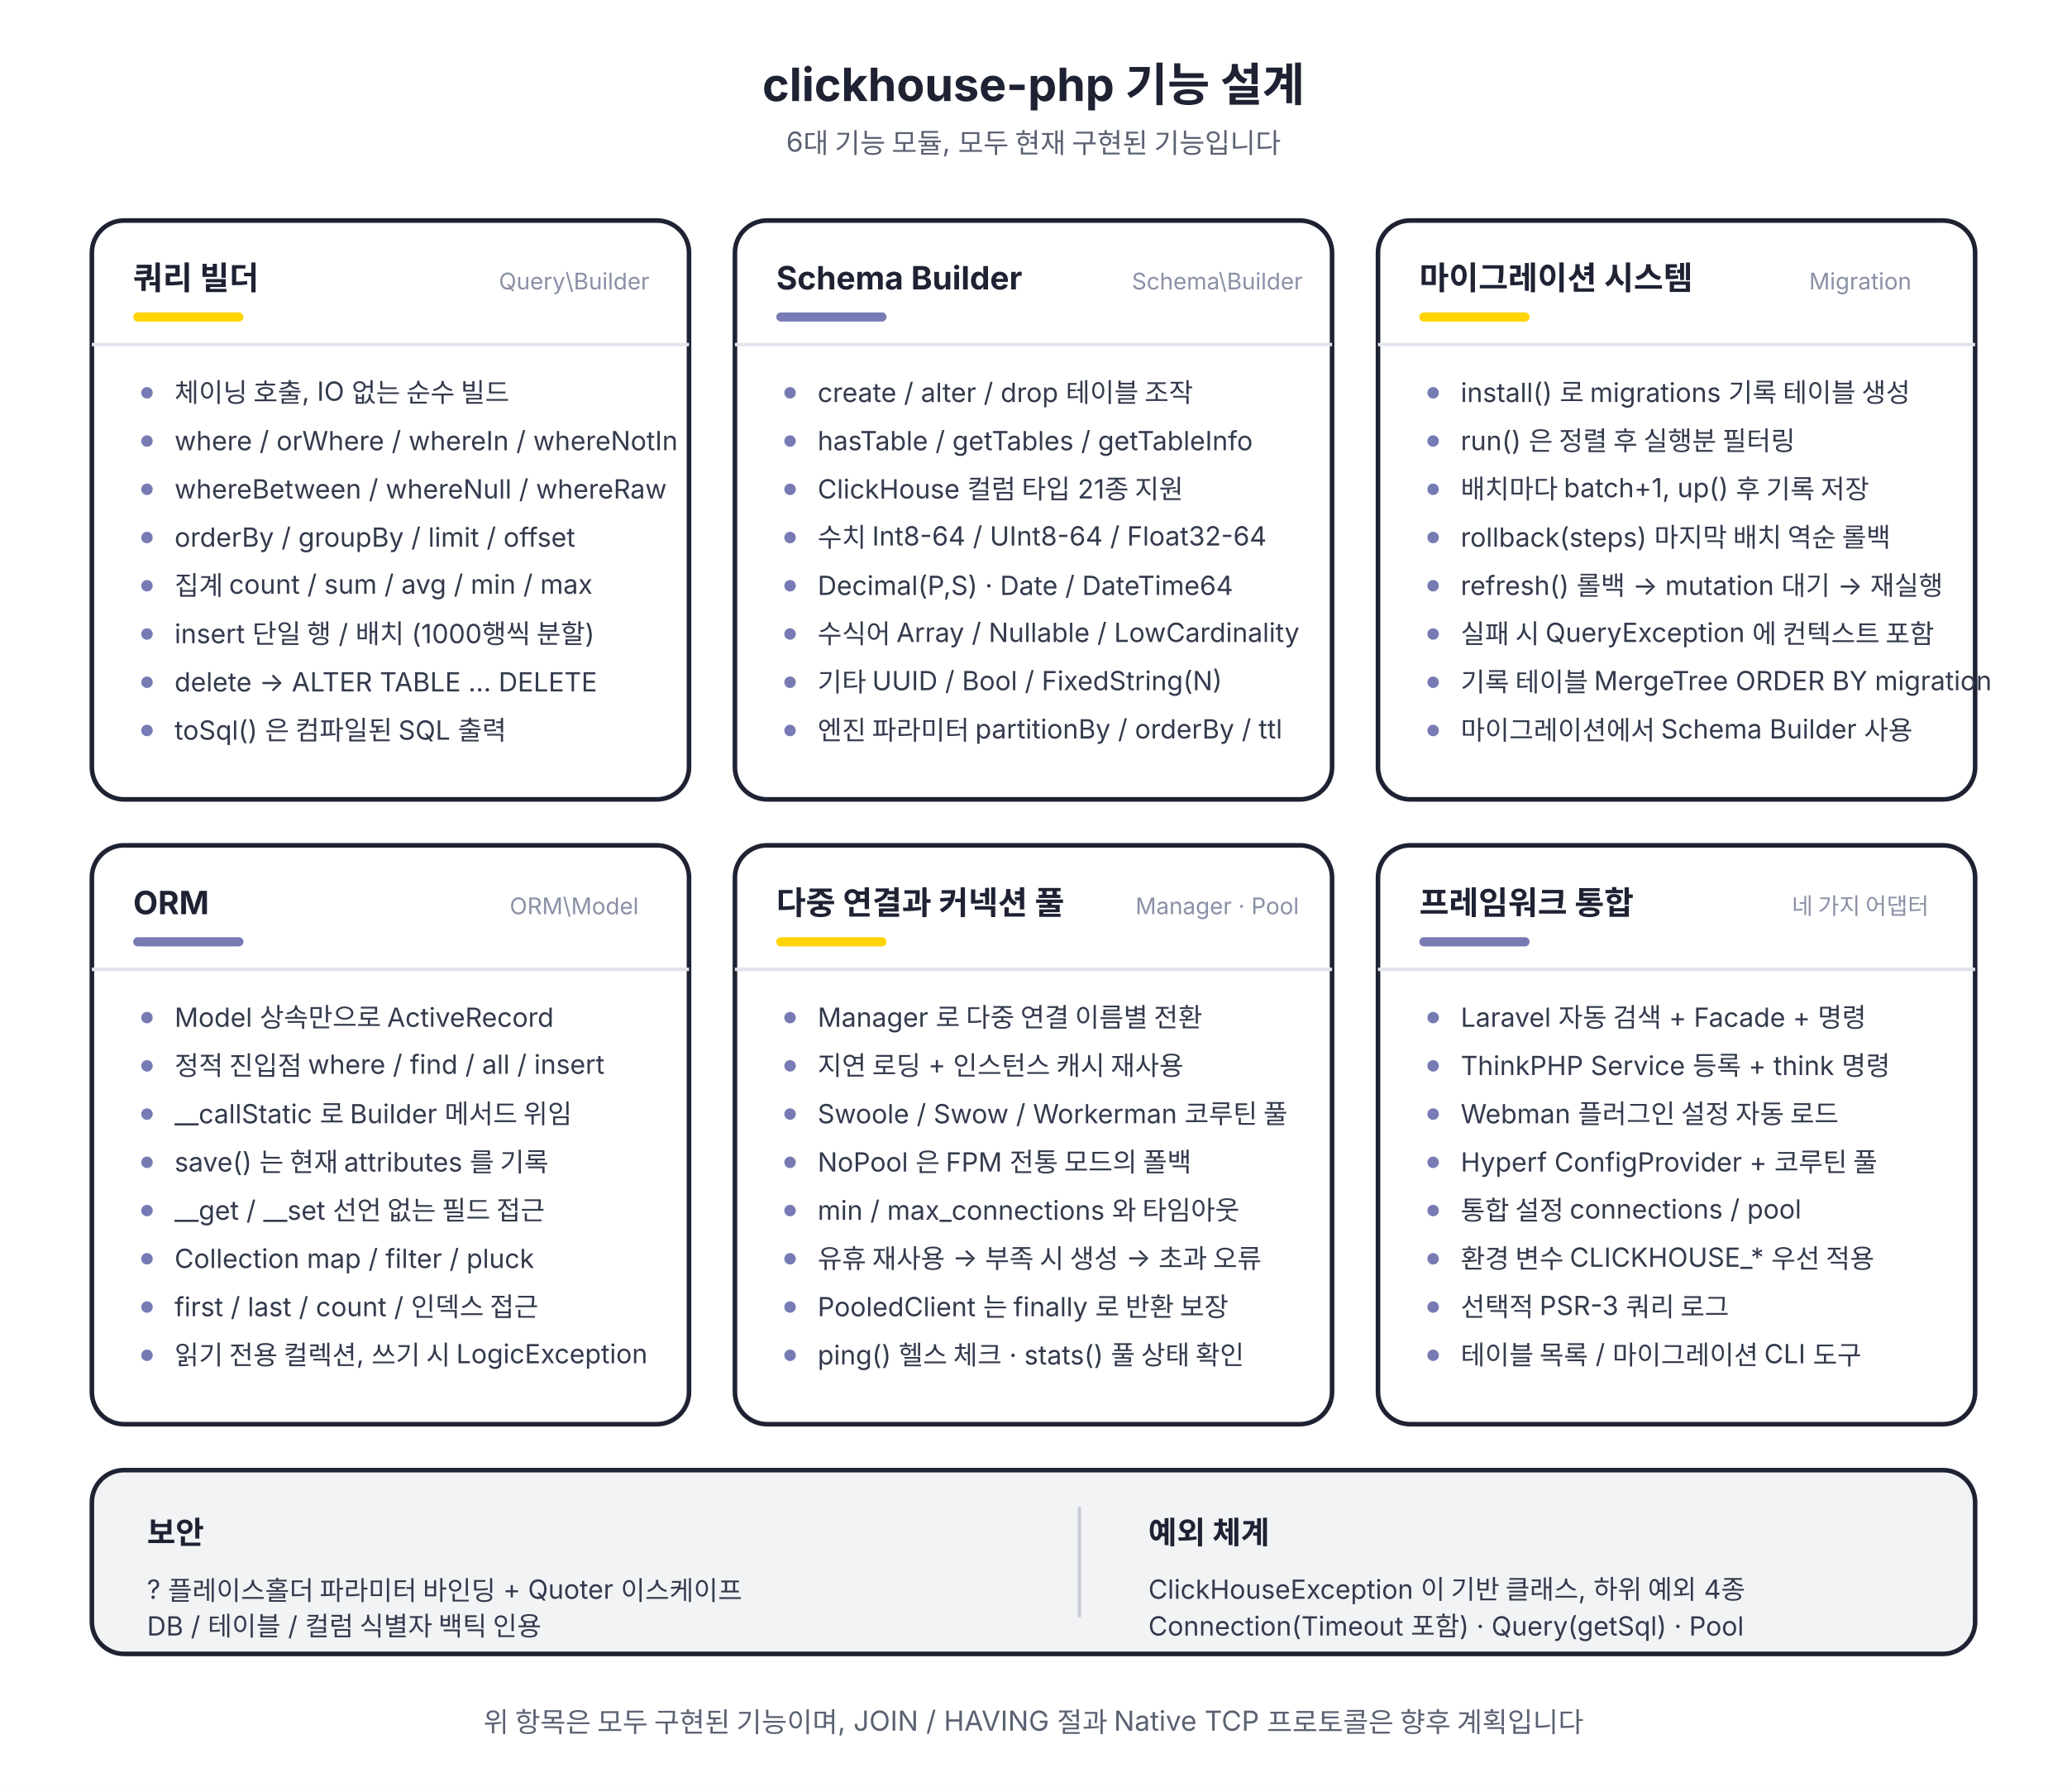
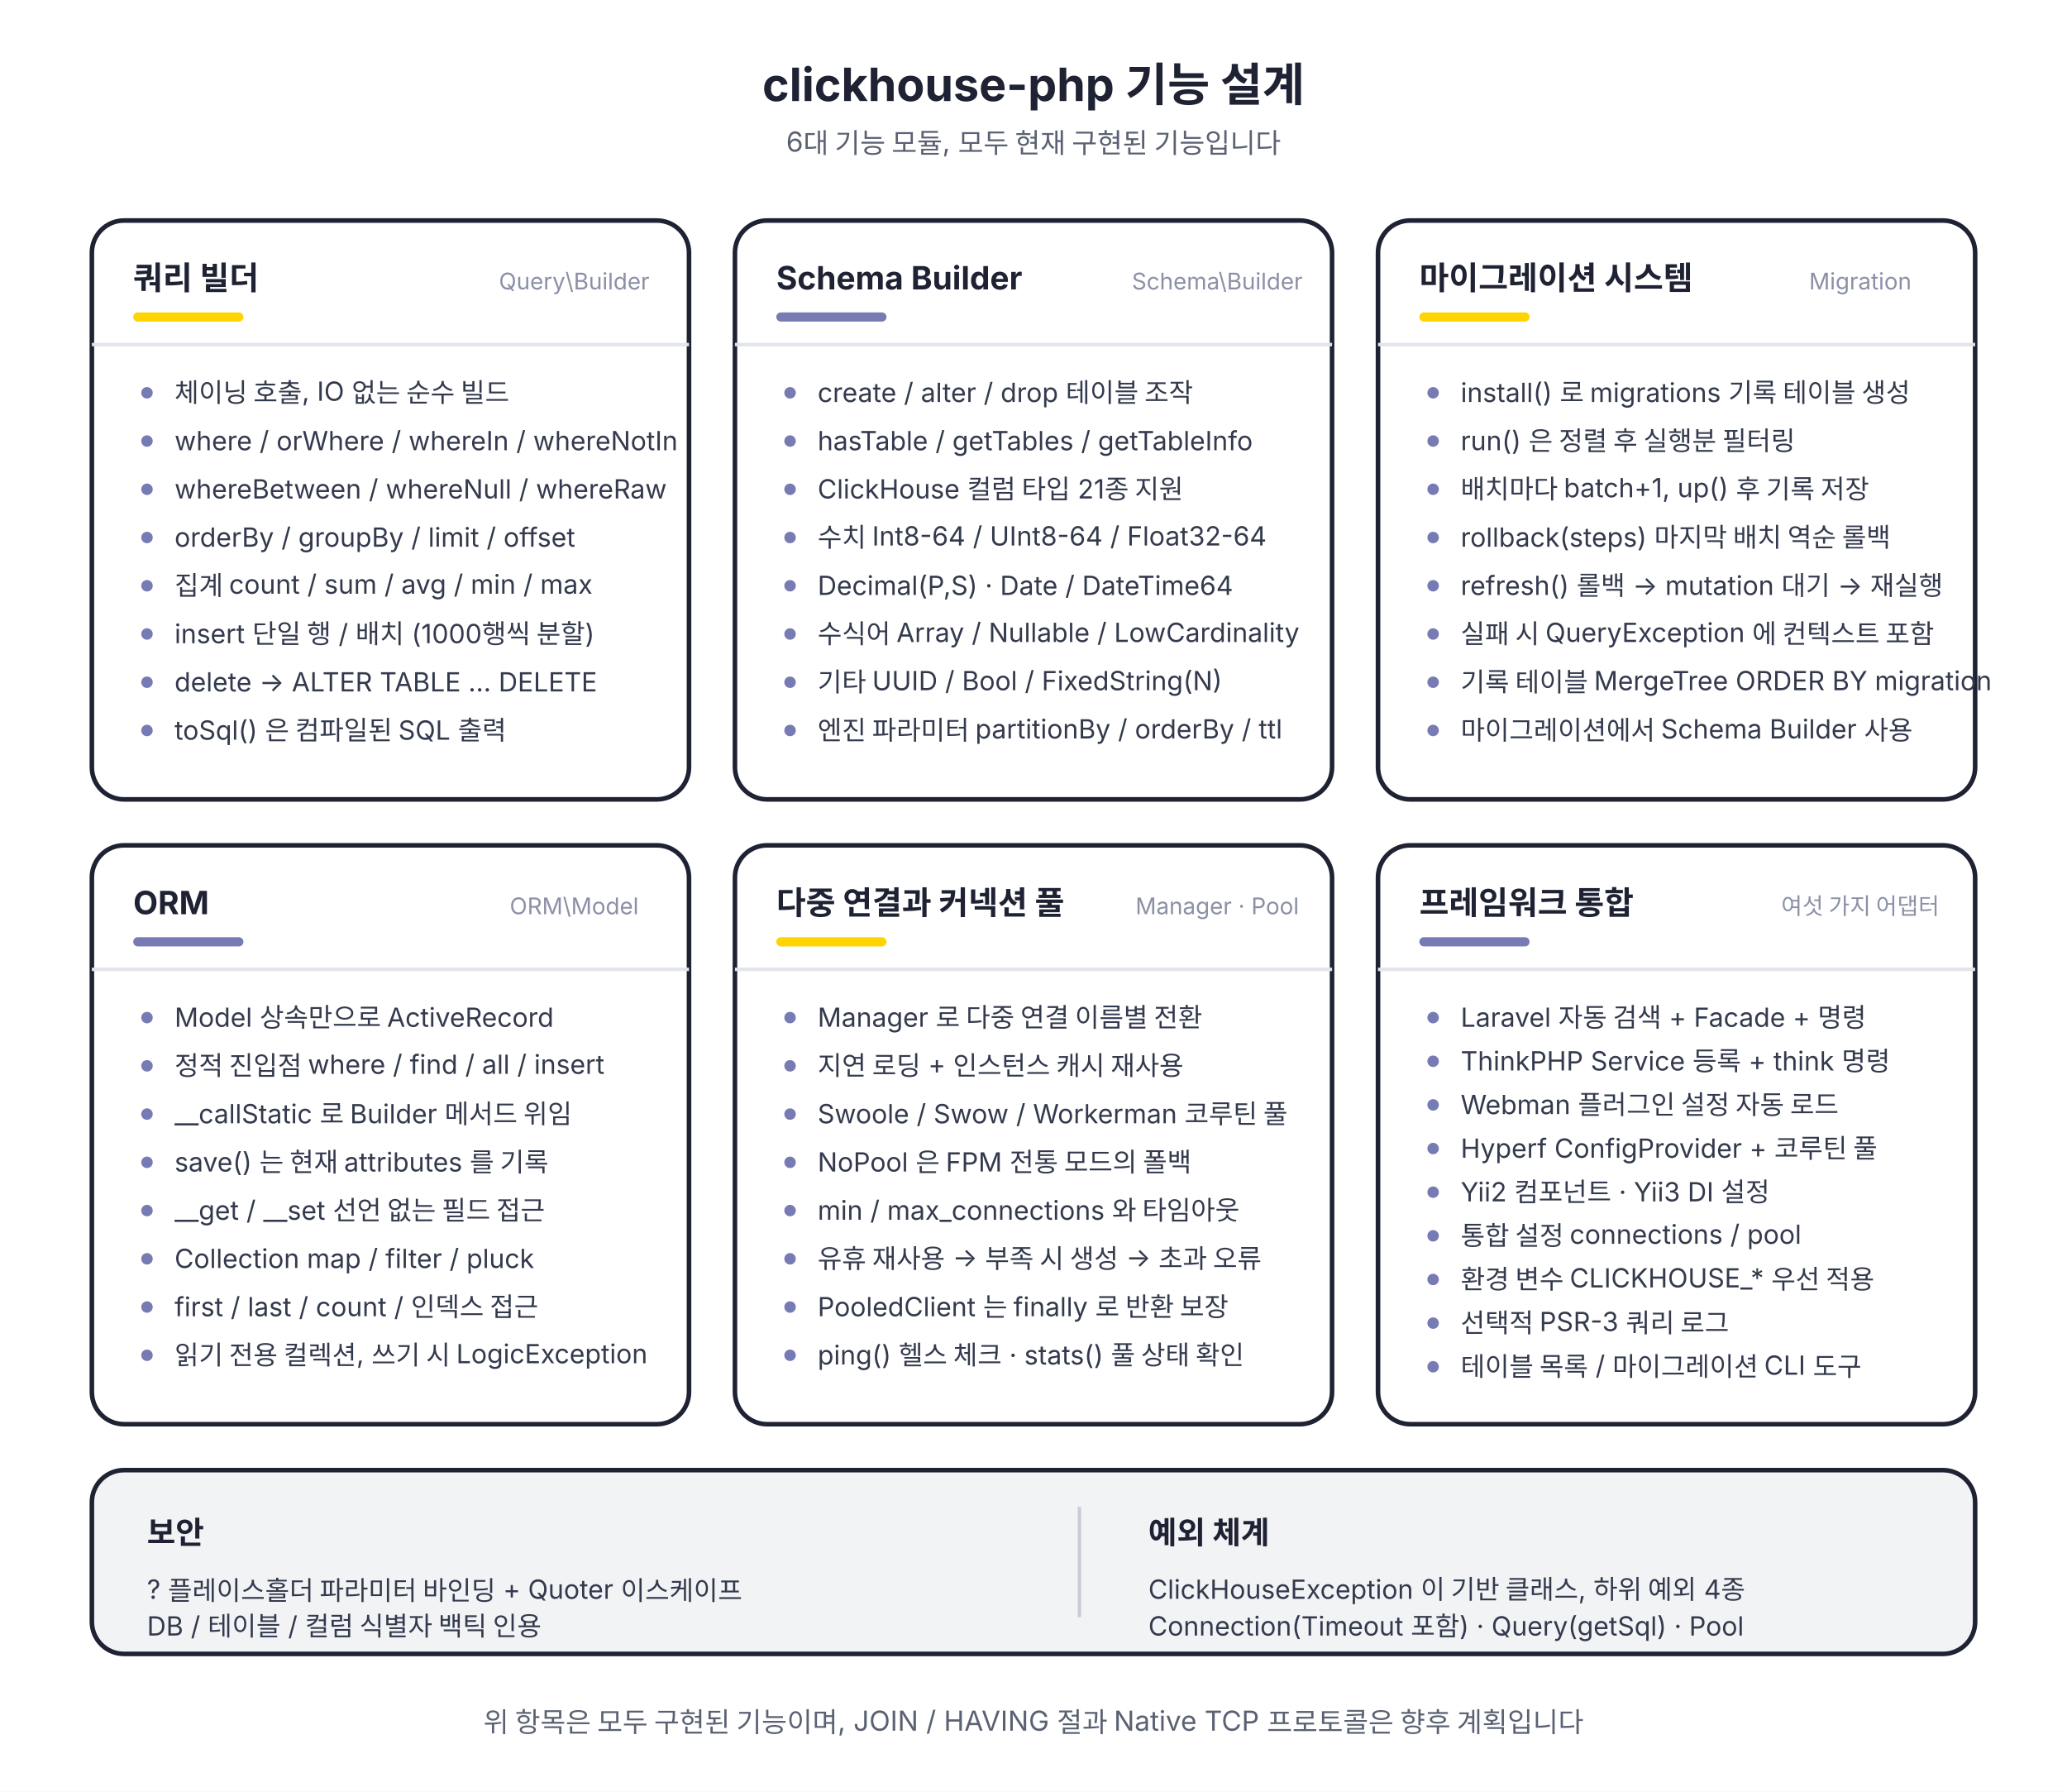
<svg xmlns="http://www.w3.org/2000/svg" width="900" height="780" viewBox="0 0 900 780" role="img" aria-labelledby="featTitle featDesc">
  <style>
    text{font-family:system-ui,-apple-system,"Segoe UI","PingFang SC","Microsoft YaHei",sans-serif;fill:#1E2233}
    .ttl{font-size:20px;font-weight:700}
    .sub{font-size:12px;fill:#5A6172}
    .ctr{text-anchor:middle}
    .card{fill:#fff;stroke:#1E2233;stroke-width:2}
    .ct{font-size:14px;font-weight:700}
    .cs{font-size:10px;fill:#8A90A6}
    .li{font-size:11.5px;fill:#333A4D}
    .hr{stroke:#E2E4EC;stroke-width:1.5}
    .bar{fill:#F2F3F5;stroke:#1E2233;stroke-width:2}
    .bt{font-size:13.5px;font-weight:700}
    .bl{font-size:11.5px;fill:#333A4D}
  </style>
  <rect x="0" y="0" width="900" height="780" fill="#FFFFFF" />
  <text class="ttl ctr" x="450" y="44">clickhouse-php 기능 설계</text>
  <text class="sub ctr" x="450" y="66">6대 기능 모듈, 모두 현재 구현된 기능입니다</text>
  <rect class="card" x="40" y="96" width="260" height="252" rx="14" />
  <text class="ct" x="58" y="126">쿼리 빌더</text>
  <text class="cs ctr" x="250" y="126">Query\Builder</text>
  <rect x="58" y="136" width="48" height="4" rx="2" fill="#FFD400" />
  <line class="hr" x1="40" y1="150" x2="300" y2="150" />
  <g>
    <circle cx="64" cy="171" r="2.5" fill="#777BB4" />
    <text class="li" x="76" y="175">체이닝 호출, IO 없는 순수 빌드</text>
    <circle cx="64" cy="192" r="2.5" fill="#777BB4" />
    <text class="li" x="76" y="196">where / orWhere / whereIn / whereNotIn</text>
    <circle cx="64" cy="213" r="2.5" fill="#777BB4" />
    <text class="li" x="76" y="217">whereBetween / whereNull / whereRaw</text>
    <circle cx="64" cy="234" r="2.5" fill="#777BB4" />
    <text class="li" x="76" y="238">orderBy / groupBy / limit / offset</text>
    <circle cx="64" cy="255" r="2.5" fill="#777BB4" />
    <text class="li" x="76" y="259">집계 count / sum / avg / min / max</text>
    <circle cx="64" cy="276" r="2.5" fill="#777BB4" />
    <text class="li" x="76" y="280">insert 단일 행 / 배치 (1000행씩 분할)</text>
    <circle cx="64" cy="297" r="2.5" fill="#777BB4" />
    <text class="li" x="76" y="301">delete → ALTER TABLE … DELETE</text>
    <circle cx="64" cy="318" r="2.5" fill="#777BB4" />
    <text class="li" x="76" y="322">toSql() 은 컴파일된 SQL 출력</text>
  </g>
  <rect class="card" x="320" y="96" width="260" height="252" rx="14" />
  <text class="ct" x="338" y="126">Schema Builder</text>
  <text class="cs ctr" x="530" y="126">Schema\Builder</text>
  <rect x="338" y="136" width="48" height="4" rx="2" fill="#777BB4" />
  <line class="hr" x1="320" y1="150" x2="580" y2="150" />
  <g>
    <circle cx="344" cy="171" r="2.5" fill="#777BB4" />
    <text class="li" x="356" y="175">create / alter / drop 테이블 조작</text>
    <circle cx="344" cy="192" r="2.5" fill="#777BB4" />
    <text class="li" x="356" y="196">hasTable / getTables / getTableInfo</text>
    <circle cx="344" cy="213" r="2.5" fill="#777BB4" />
    <text class="li" x="356" y="217">ClickHouse 컬럼 타입 21종 지원</text>
    <circle cx="344" cy="234" r="2.5" fill="#777BB4" />
    <text class="li" x="356" y="238">수치 Int8-64 / UInt8-64 / Float32-64</text>
    <circle cx="344" cy="255" r="2.5" fill="#777BB4" />
    <text class="li" x="356" y="259">Decimal(P,S) · Date / DateTime64</text>
    <circle cx="344" cy="276" r="2.5" fill="#777BB4" />
    <text class="li" x="356" y="280">수식어 Array / Nullable / LowCardinality</text>
    <circle cx="344" cy="297" r="2.5" fill="#777BB4" />
    <text class="li" x="356" y="301">기타 UUID / Bool / FixedString(N)</text>
    <circle cx="344" cy="318" r="2.5" fill="#777BB4" />
    <text class="li" x="356" y="322">엔진 파라미터 partitionBy / orderBy / ttl</text>
  </g>
  <rect class="card" x="600" y="96" width="260" height="252" rx="14" />
  <text class="ct" x="618" y="126">마이그레이션 시스템</text>
  <text class="cs ctr" x="810" y="126">Migration</text>
  <rect x="618" y="136" width="48" height="4" rx="2" fill="#FFD400" />
  <line class="hr" x1="600" y1="150" x2="860" y2="150" />
  <g>
    <circle cx="624" cy="171" r="2.5" fill="#777BB4" />
    <text class="li" x="636" y="175">install() 로 migrations 기록 테이블 생성</text>
    <circle cx="624" cy="192" r="2.5" fill="#777BB4" />
    <text class="li" x="636" y="196">run() 은 정렬 후 실행분 필터링</text>
    <circle cx="624" cy="213" r="2.5" fill="#777BB4" />
    <text class="li" x="636" y="217">배치마다 batch+1, up() 후 기록 저장</text>
    <circle cx="624" cy="234" r="2.5" fill="#777BB4" />
    <text class="li" x="636" y="238">rollback(steps) 마지막 배치 역순 롤백</text>
    <circle cx="624" cy="255" r="2.5" fill="#777BB4" />
    <text class="li" x="636" y="259">refresh() 롤백 → mutation 대기 → 재실행</text>
    <circle cx="624" cy="276" r="2.5" fill="#777BB4" />
    <text class="li" x="636" y="280">실패 시 QueryException 에 컨텍스트 포함</text>
    <circle cx="624" cy="297" r="2.5" fill="#777BB4" />
    <text class="li" x="636" y="301">기록 테이블 MergeTree ORDER BY migration</text>
    <circle cx="624" cy="318" r="2.5" fill="#777BB4" />
    <text class="li" x="636" y="322">마이그레이션에서 Schema Builder 사용</text>
  </g>
  <rect class="card" x="40" y="368" width="260" height="252" rx="14" />
  <text class="ct" x="58" y="398">ORM</text>
  <text class="cs ctr" x="250" y="398">ORM\Model</text>
  <rect x="58" y="408" width="48" height="4" rx="2" fill="#777BB4" />
  <line class="hr" x1="40" y1="422" x2="300" y2="422" />
  <g>
    <circle cx="64" cy="443" r="2.5" fill="#777BB4" />
    <text class="li" x="76" y="447">Model 상속만으로 ActiveRecord</text>
    <circle cx="64" cy="464" r="2.5" fill="#777BB4" />
    <text class="li" x="76" y="468">정적 진입점 where / find / all / insert</text>
    <circle cx="64" cy="485" r="2.5" fill="#777BB4" />
    <text class="li" x="76" y="489">__callStatic 로 Builder 메서드 위임</text>
    <circle cx="64" cy="506" r="2.5" fill="#777BB4" />
    <text class="li" x="76" y="510">save() 는 현재 attributes 를 기록</text>
    <circle cx="64" cy="527" r="2.5" fill="#777BB4" />
    <text class="li" x="76" y="531">__get / __set 선언 없는 필드 접근</text>
    <circle cx="64" cy="548" r="2.5" fill="#777BB4" />
    <text class="li" x="76" y="552">Collection map / filter / pluck</text>
    <circle cx="64" cy="569" r="2.5" fill="#777BB4" />
    <text class="li" x="76" y="573">first / last / count / 인덱스 접근</text>
    <circle cx="64" cy="590" r="2.5" fill="#777BB4" />
    <text class="li" x="76" y="594">읽기 전용 컬렉션, 쓰기 시 LogicException</text>
  </g>
  <rect class="card" x="320" y="368" width="260" height="252" rx="14" />
  <text class="ct" x="338" y="398">다중 연결과 커넥션 풀</text>
  <text class="cs ctr" x="530" y="398">Manager · Pool</text>
  <rect x="338" y="408" width="48" height="4" rx="2" fill="#FFD400" />
  <line class="hr" x1="320" y1="422" x2="580" y2="422" />
  <g>
    <circle cx="344" cy="443" r="2.5" fill="#777BB4" />
    <text class="li" x="356" y="447">Manager 로 다중 연결 이름별 전환</text>
    <circle cx="344" cy="464" r="2.5" fill="#777BB4" />
    <text class="li" x="356" y="468">지연 로딩 + 인스턴스 캐시 재사용</text>
    <circle cx="344" cy="485" r="2.5" fill="#777BB4" />
    <text class="li" x="356" y="489">Swoole / Swow / Workerman 코루틴 풀</text>
    <circle cx="344" cy="506" r="2.5" fill="#777BB4" />
    <text class="li" x="356" y="510">NoPool 은 FPM 전통 모드의 폴백</text>
    <circle cx="344" cy="527" r="2.5" fill="#777BB4" />
    <text class="li" x="356" y="531">min / max_connections 와 타임아웃</text>
    <circle cx="344" cy="548" r="2.5" fill="#777BB4" />
    <text class="li" x="356" y="552">유휴 재사용 → 부족 시 생성 → 초과 오류</text>
    <circle cx="344" cy="569" r="2.5" fill="#777BB4" />
    <text class="li" x="356" y="573">PooledClient 는 finally 로 반환 보장</text>
    <circle cx="344" cy="590" r="2.5" fill="#777BB4" />
    <text class="li" x="356" y="594">ping() 헬스 체크 · stats() 풀 상태 확인</text>
  </g>
  <rect class="card" x="600" y="368" width="260" height="252" rx="14" />
  <text class="ct" x="618" y="398">프레임워크 통합</text>
-   <text class="cs ctr" x="810" y="398">네 가지 어댑터</text>
+   <text class="cs ctr" x="810" y="398">여섯 가지 어댑터</text>
  <rect x="618" y="408" width="48" height="4" rx="2" fill="#777BB4" />
  <line class="hr" x1="600" y1="422" x2="860" y2="422" />
  <g>
    <circle cx="624" cy="443" r="2.5" fill="#777BB4" />
    <text class="li" x="636" y="447">Laravel 자동 검색 + Facade + 명령</text>
-     <circle cx="624" cy="464" r="2.5" fill="#777BB4" />
-     <text class="li" x="636" y="468">ThinkPHP Service 등록 + think 명령</text>
-     <circle cx="624" cy="485" r="2.5" fill="#777BB4" />
-     <text class="li" x="636" y="489">Webman 플러그인 설정 자동 로드</text>
-     <circle cx="624" cy="506" r="2.5" fill="#777BB4" />
-     <text class="li" x="636" y="510">Hyperf ConfigProvider + 코루틴 풀</text>
-     <circle cx="624" cy="527" r="2.5" fill="#777BB4" />
-     <text class="li" x="636" y="531">통합 설정 connections / pool</text>
-     <circle cx="624" cy="548" r="2.5" fill="#777BB4" />
-     <text class="li" x="636" y="552">환경 변수 CLICKHOUSE_* 우선 적용</text>
-     <circle cx="624" cy="569" r="2.5" fill="#777BB4" />
-     <text class="li" x="636" y="573">선택적 PSR-3 쿼리 로그</text>
-     <circle cx="624" cy="590" r="2.5" fill="#777BB4" />
-     <text class="li" x="636" y="594">테이블 목록 / 마이그레이션 CLI 도구</text>
+     <circle cx="624" cy="462" r="2.5" fill="#777BB4" />
+     <text class="li" x="636" y="466">ThinkPHP Service 등록 + think 명령</text>
+     <circle cx="624" cy="481" r="2.5" fill="#777BB4" />
+     <text class="li" x="636" y="485">Webman 플러그인 설정 자동 로드</text>
+     <circle cx="624" cy="500" r="2.5" fill="#777BB4" />
+     <text class="li" x="636" y="504">Hyperf ConfigProvider + 코루틴 풀</text>
+     <circle cx="624" cy="519" r="2.5" fill="#777BB4" />
+     <text class="li" x="636" y="523">Yii2 컴포넌트 · Yii3 DI 설정</text>
+     <circle cx="624" cy="538" r="2.5" fill="#777BB4" />
+     <text class="li" x="636" y="542">통합 설정 connections / pool</text>
+     <circle cx="624" cy="557" r="2.5" fill="#777BB4" />
+     <text class="li" x="636" y="561">환경 변수 CLICKHOUSE_* 우선 적용</text>
+     <circle cx="624" cy="576" r="2.5" fill="#777BB4" />
+     <text class="li" x="636" y="580">선택적 PSR-3 쿼리 로그</text>
+     <circle cx="624" cy="595" r="2.5" fill="#777BB4" />
+     <text class="li" x="636" y="599">테이블 목록 / 마이그레이션 CLI 도구</text>
  </g>
  <rect class="bar" x="40" y="640" width="820" height="80" rx="14" />
  <text class="bt" x="64" y="672">보안</text>
  <text class="bl" x="64" y="696">? 플레이스홀더 파라미터 바인딩 + Quoter 이스케이프</text>
  <text class="bl" x="64" y="712">DB / 테이블 / 컬럼 식별자 백틱 인용</text>
  <line x1="470" y1="656" x2="470" y2="704" stroke="#C9CCD8" stroke-width="1.5" />
  <text class="bt" x="500" y="672">예외 체계</text>
  <text class="bl" x="500" y="696">ClickHouseException 이 기반 클래스, 하위 예외 4종</text>
  <text class="bl" x="500" y="712">Connection(Timeout 포함) · Query(getSql) · Pool</text>
  <text class="sub ctr" x="450" y="754">위 항목은 모두 구현된 기능이며, JOIN / HAVING 절과 Native TCP 프로토콜은 향후 계획입니다</text>
</svg>
